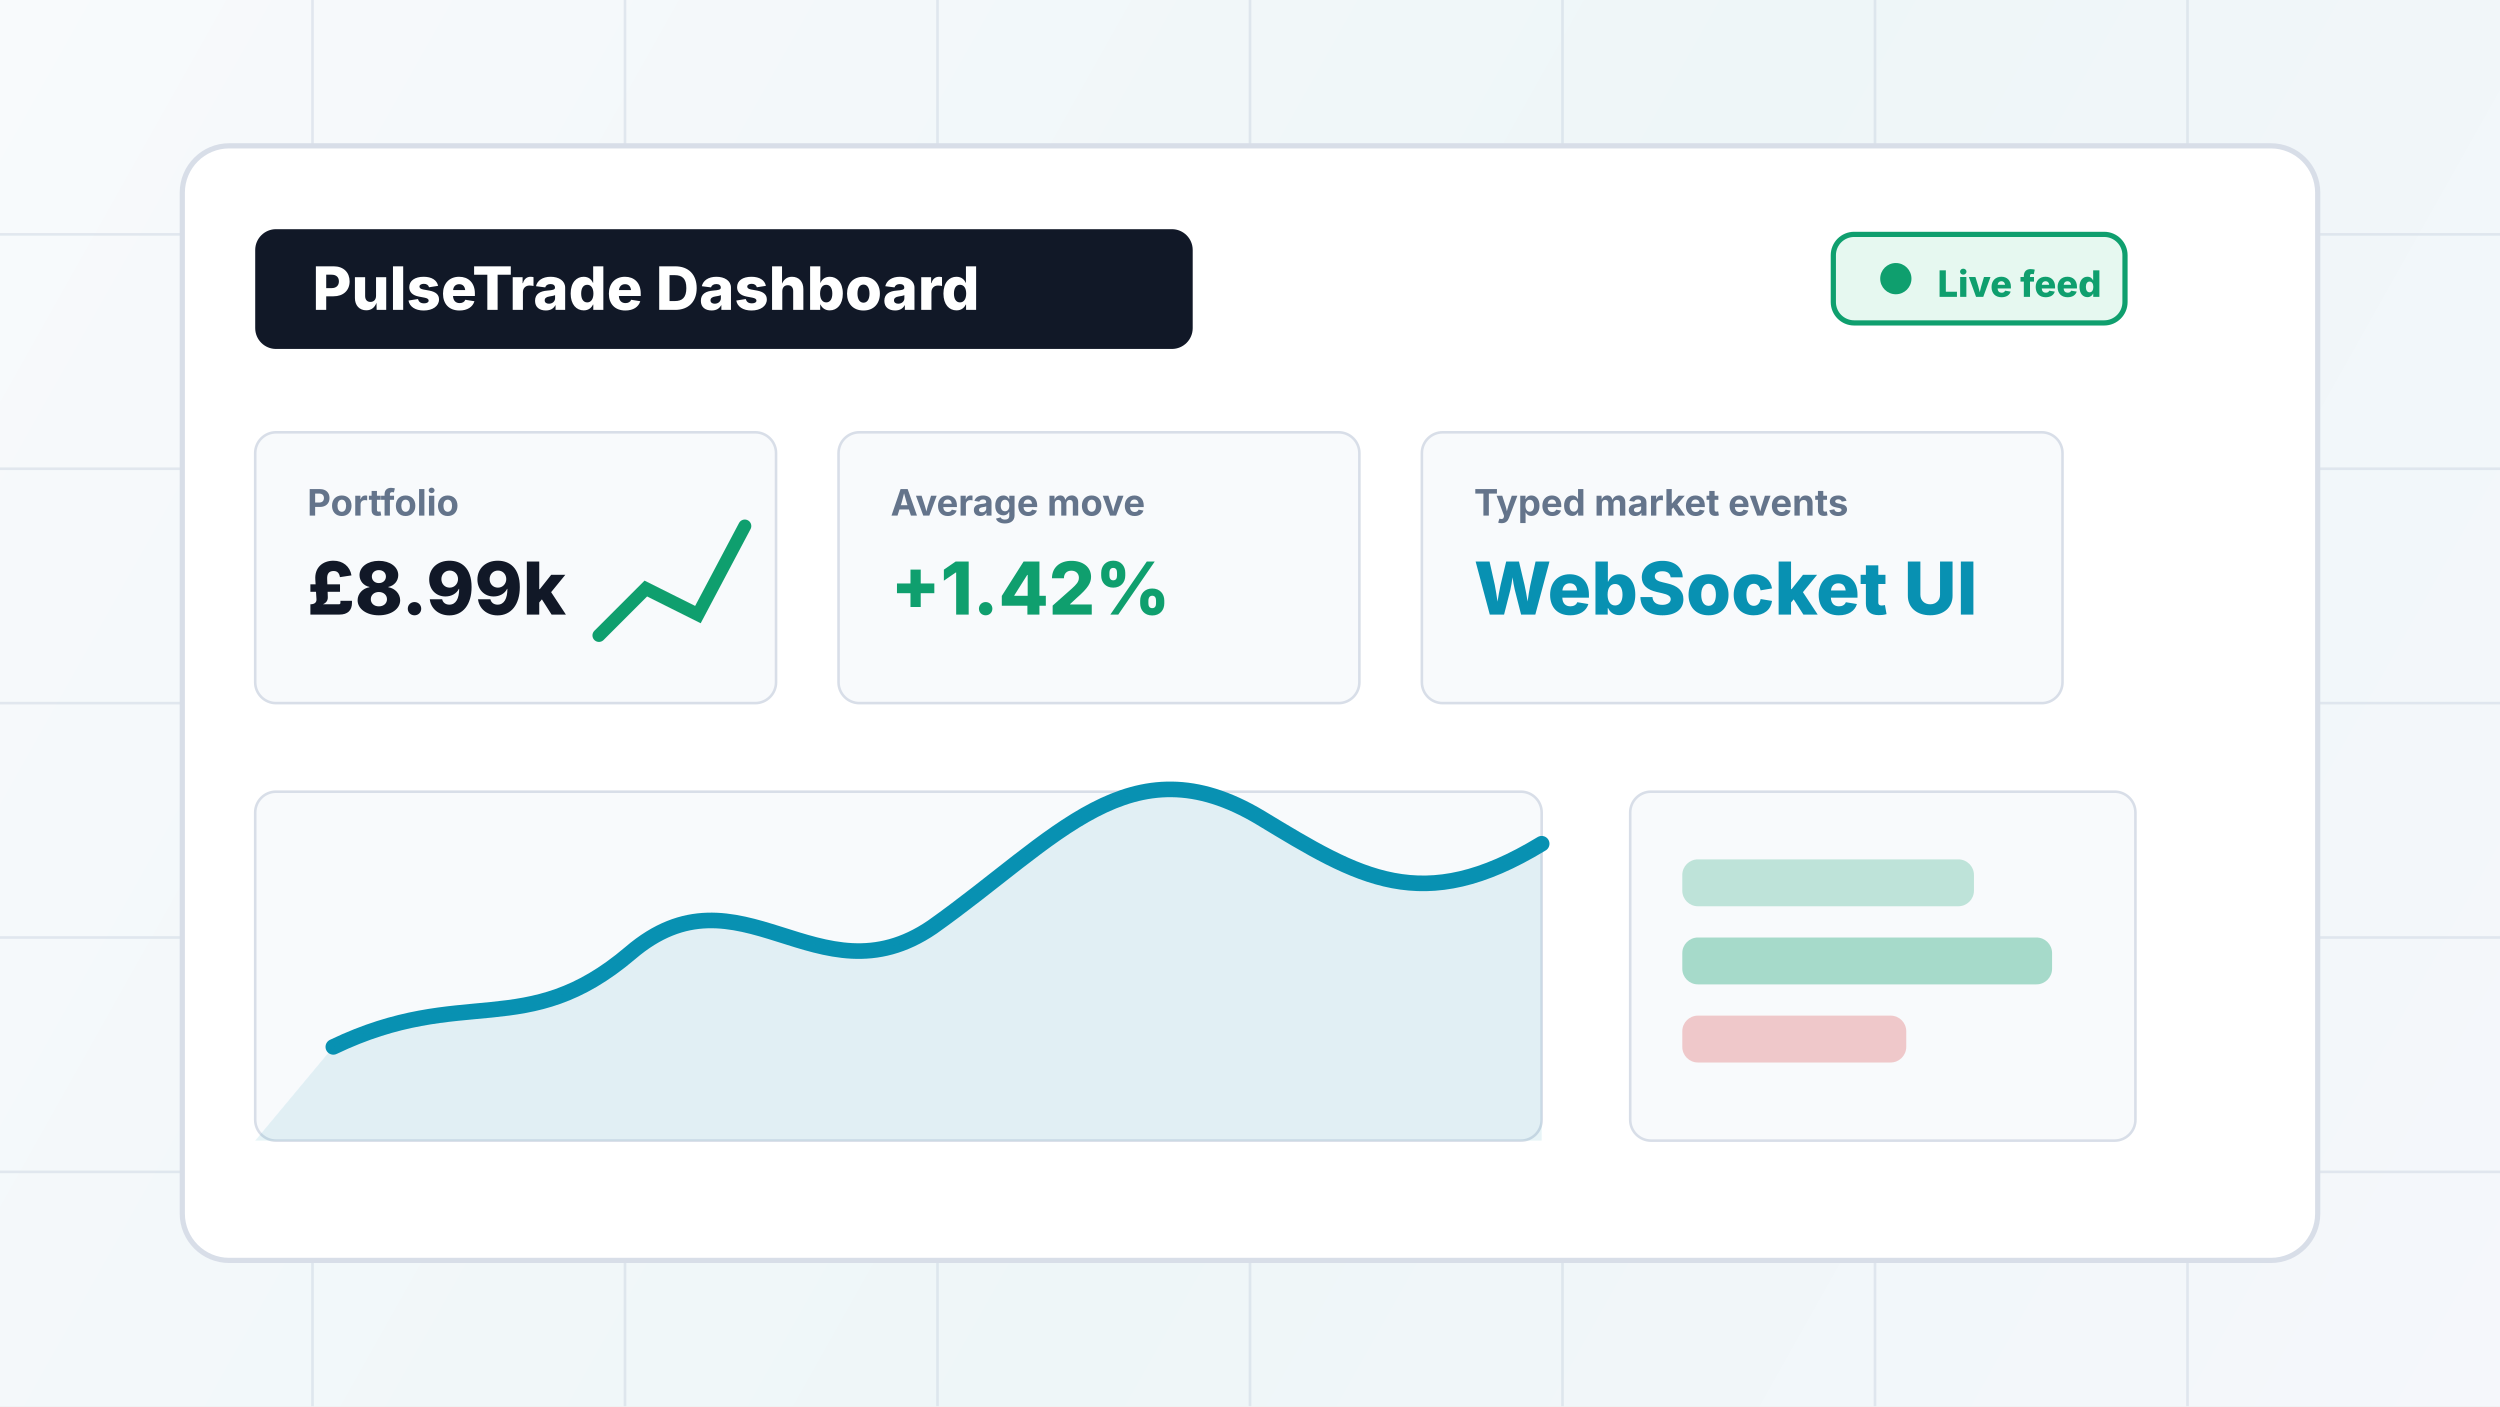
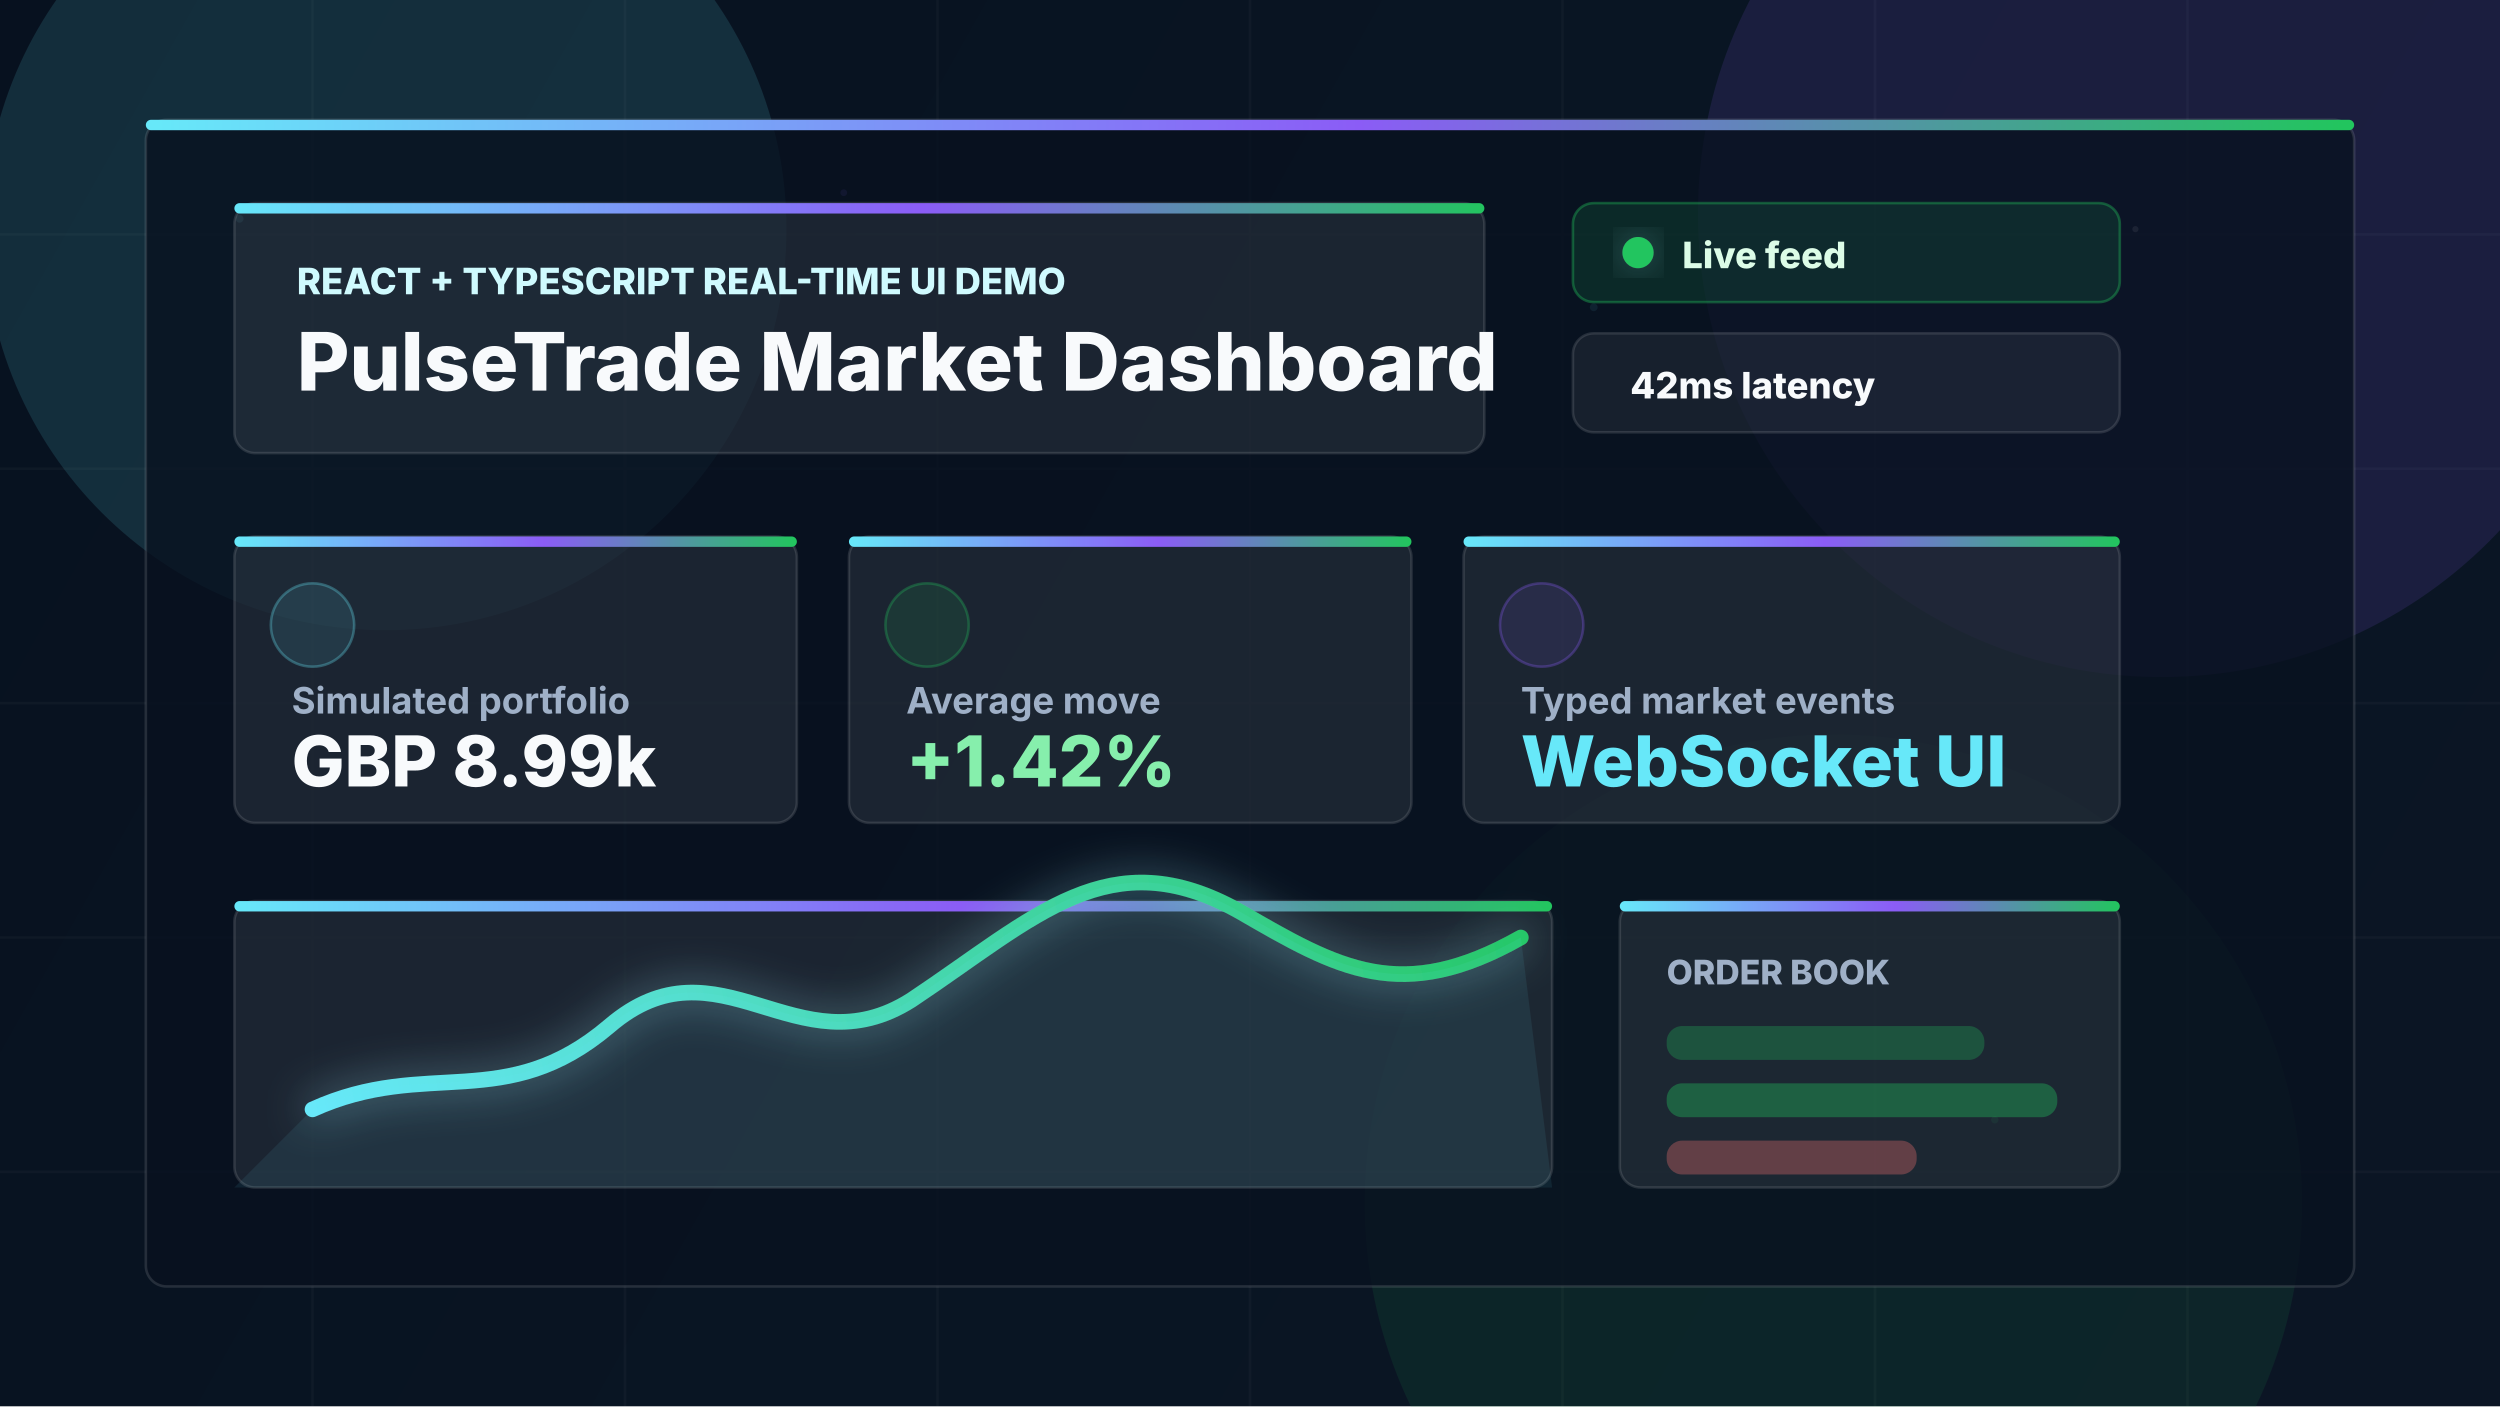
- <svg xmlns="http://www.w3.org/2000/svg" viewBox="0 0 960 540" role="img" aria-label="PulseTrade real-time dashboard preview">
+ <svg xmlns="http://www.w3.org/2000/svg" viewBox="0 0 960 540" role="img" aria-label="PulseTrade dark real-time dashboard preview">
  <defs>
-     <linearGradient id="pulseBg" x1="0" y1="0" x2="960" y2="540" gradientUnits="userSpaceOnUse">
-       <stop stop-color="#f8fafc" />
-       <stop offset="0.55" stop-color="#eef6f8" />
-       <stop offset="1" stop-color="#f5f7fb" />
+     <linearGradient id="bg" x1="0" y1="0" x2="960" y2="540" gradientUnits="userSpaceOnUse">
+       <stop stop-color="#07111f" />
+       <stop offset="0.48" stop-color="#091523" />
+       <stop offset="1" stop-color="#0b1524" />
    </linearGradient>
+     <linearGradient id="accentLine" x1="0" y1="0" x2="1" y2="0">
+       <stop stop-color="#67e8f9" />
+       <stop offset="0.55" stop-color="#8b5cf6" />
+       <stop offset="1" stop-color="#22c55e" />
+     </linearGradient>
+     <linearGradient id="chart" x1="98" y1="414" x2="594" y2="310" gradientUnits="userSpaceOnUse">
+       <stop stop-color="#67e8f9" />
+       <stop offset="1" stop-color="#22c55e" />
+     </linearGradient>
+     <filter id="glow" x="-30%" y="-30%" width="160%" height="160%">
+       <feGaussianBlur stdDeviation="8" result="blur" />
+       <feColorMatrix in="blur" type="matrix" values="0 0 0 0 0.404 0 0 0 0 0.91 0 0 0 0 0.976 0 0 0 0.45 0" />
+       <feMerge>
+         <feMergeNode />
+         <feMergeNode in="SourceGraphic" />
+       </feMerge>
+     </filter>
  </defs>
-   <rect width="960" height="540" fill="url(#pulseBg)" />
-   <g opacity=".5">
-     <path d="M0 90h960M0 180h960M0 270h960M0 360h960M0 450h960M120 0v540M240 0v540M360 0v540M480 0v540M600 0v540M720 0v540M840 0v540" stroke="#cbd5e1" stroke-width="1" />
+   <rect width="960" height="540" fill="url(#bg)" />
+   <g opacity=".34">
+     <path d="M0 90h960M0 180h960M0 270h960M0 360h960M0 450h960M120 0v540M240 0v540M360 0v540M480 0v540M600 0v540M720 0v540M840 0v540" stroke="#ffffff" stroke-opacity=".08" />
+     <circle cx="92" cy="84" r="1.5" fill="#67e8f9" />
+     <circle cx="194" cy="148" r="1.4" fill="#ffffff" />
+     <circle cx="324" cy="74" r="1.3" fill="#8b5cf6" />
+     <circle cx="612" cy="118" r="1.5" fill="#67e8f9" />
+     <circle cx="820" cy="88" r="1.2" fill="#ffffff" />
+     <circle cx="766" cy="430" r="1.4" fill="#22c55e" />
  </g>
-   <rect x="70" y="56" width="820" height="428" rx="18" fill="#ffffff" stroke="#d8dee8" stroke-width="2" />
-   <rect x="98" y="88" width="360" height="46" rx="8" fill="#111827" />
-   <text x="120" y="119" fill="#ffffff" font-family="Inter, Arial, sans-serif" font-size="23" font-weight="800">PulseTrade Dashboard</text>
-   <rect x="704" y="90" width="112" height="34" rx="8" fill="#e6f8f0" stroke="#0f9f6e" stroke-width="2" />
-   <circle cx="728" cy="107" r="6" fill="#0f9f6e" />
-   <text x="744" y="114" fill="#0f9f6e" font-family="Inter, Arial, sans-serif" font-size="14" font-weight="800">Live feed</text>
-   <g transform="translate(98 166)">
-     <rect width="200" height="104" rx="8" fill="#f8fafc" stroke="#d8dee8" />
-     <text x="20" y="32" fill="#64748b" font-family="Inter, Arial, sans-serif" font-size="14" font-weight="700">Portfolio</text>
-     <text x="20" y="70" fill="#111827" font-family="Inter, Arial, sans-serif" font-size="28" font-weight="800">£8.99k</text>
-     <path d="M132 78l18-18 20 10 18-34" fill="none" stroke="#0f9f6e" stroke-width="5" stroke-linecap="round" />
+   <circle cx="148" cy="88" r="154" fill="#67e8f9" opacity=".13" />
+   <circle cx="830" cy="82" r="178" fill="#8b5cf6" opacity=".13" />
+   <circle cx="704" cy="462" r="180" fill="#22c55e" opacity=".09" />
+   <rect x="56" y="46" width="848" height="448" rx="8" fill="#08111f" fill-opacity=".78" stroke="#ffffff" stroke-opacity=".12" />
+   <rect x="56" y="46" width="848" height="4" rx="2" fill="url(#accentLine)" />
+   <g transform="translate(90 78)">
+     <rect x="0" y="0" width="480" height="96" rx="8" fill="#ffffff" fill-opacity=".08" stroke="#ffffff" stroke-opacity=".12" />
+     <rect x="0" y="0" width="480" height="4" rx="2" fill="url(#accentLine)" />
+     <text x="24" y="35" fill="#cffafe" font-family="Inter, Arial, sans-serif" font-size="14" font-weight="800">REACT + TYPESCRIPT REAL-TIME UI DEMO</text>
+     <text x="24" y="72" fill="#f8fafc" font-family="Inter, Arial, sans-serif" font-size="31" font-weight="800">PulseTrade Market Dashboard</text>
  </g>
-   <g transform="translate(322 166)">
-     <rect width="200" height="104" rx="8" fill="#f8fafc" stroke="#d8dee8" />
-     <text x="20" y="32" fill="#64748b" font-family="Inter, Arial, sans-serif" font-size="14" font-weight="700">Average move</text>
-     <text x="20" y="70" fill="#0f9f6e" font-family="Inter, Arial, sans-serif" font-size="28" font-weight="800">+1.42%</text>
+   <g transform="translate(604 78)">
+     <rect width="210" height="38" rx="8" fill="#22c55e" fill-opacity=".13" stroke="#22c55e" stroke-opacity=".36" />
+     <circle cx="25" cy="19" r="6" fill="#22c55e" filter="url(#glow)" />
+     <text x="42" y="25" fill="#dcfce7" font-family="Inter, Arial, sans-serif" font-size="14" font-weight="800">Live feed</text>
+     <rect x="0" y="50" width="210" height="38" rx="8" fill="#ffffff" fill-opacity=".06" stroke="#ffffff" stroke-opacity=".12" />
+     <text x="22" y="75" fill="#f8fafc" font-family="Inter, Arial, sans-serif" font-size="14" font-weight="800">42ms latency</text>
  </g>
-   <g transform="translate(546 166)">
-     <rect width="246" height="104" rx="8" fill="#f8fafc" stroke="#d8dee8" />
-     <text x="20" y="32" fill="#64748b" font-family="Inter, Arial, sans-serif" font-size="14" font-weight="700">Typed market events</text>
-     <text x="20" y="70" fill="#0891b2" font-family="Inter, Arial, sans-serif" font-size="28" font-weight="800">WebSocket UI</text>
+   <g transform="translate(90 206)">
+     <rect width="216" height="110" rx="8" fill="#ffffff" fill-opacity=".08" stroke="#ffffff" stroke-opacity=".12" />
+     <rect width="216" height="4" rx="2" fill="url(#accentLine)" />
+     <circle cx="30" cy="34" r="16" fill="#67e8f9" fill-opacity=".11" stroke="#67e8f9" stroke-opacity=".3" />
+     <text x="22" y="68" fill="#9fb0c7" font-family="Inter, Arial, sans-serif" font-size="14" font-weight="700">Simulated portfolio</text>
+     <text x="22" y="96" fill="#f8fafc" font-family="Inter, Arial, sans-serif" font-size="27" font-weight="800">GBP 8.99k</text>
  </g>
-   <g transform="translate(98 304)">
-     <rect width="494" height="134" rx="8" fill="#f8fafc" stroke="#d8dee8" />
-     <path d="M30 98C80 74 104 96 144 62c42-36 72 20 116-10 48-34 76-72 126-42 38 23 62 38 108 10" fill="none" stroke="#0891b2" stroke-width="6" stroke-linecap="round" stroke-linejoin="round" />
-     <path d="M30 98C80 74 104 96 144 62c42-36 72 20 116-10 48-34 76-72 126-42 38 23 62 38 108 10L494 134H0V134Z" fill="#0891b2" opacity=".1" />
+   <g transform="translate(326 206)">
+     <rect width="216" height="110" rx="8" fill="#ffffff" fill-opacity=".08" stroke="#ffffff" stroke-opacity=".12" />
+     <rect width="216" height="4" rx="2" fill="url(#accentLine)" />
+     <circle cx="30" cy="34" r="16" fill="#22c55e" fill-opacity=".12" stroke="#22c55e" stroke-opacity=".3" />
+     <text x="22" y="68" fill="#9fb0c7" font-family="Inter, Arial, sans-serif" font-size="14" font-weight="700">Average move</text>
+     <text x="22" y="96" fill="#86efac" font-family="Inter, Arial, sans-serif" font-size="27" font-weight="800">+1.42%</text>
  </g>
-   <g transform="translate(626 304)">
-     <rect width="194" height="134" rx="8" fill="#f8fafc" stroke="#d8dee8" />
-     <rect x="20" y="26" width="112" height="18" rx="6" fill="#0f9f6e" opacity=".25" />
-     <rect x="20" y="56" width="142" height="18" rx="6" fill="#0f9f6e" opacity=".35" />
-     <rect x="20" y="86" width="86" height="18" rx="6" fill="#d94848" opacity=".28" />
+   <g transform="translate(562 206)">
+     <rect width="252" height="110" rx="8" fill="#ffffff" fill-opacity=".08" stroke="#ffffff" stroke-opacity=".12" />
+     <rect width="252" height="4" rx="2" fill="url(#accentLine)" />
+     <circle cx="30" cy="34" r="16" fill="#8b5cf6" fill-opacity=".12" stroke="#8b5cf6" stroke-opacity=".3" />
+     <text x="22" y="68" fill="#9fb0c7" font-family="Inter, Arial, sans-serif" font-size="14" font-weight="700">Typed market events</text>
+     <text x="22" y="96" fill="#67e8f9" font-family="Inter, Arial, sans-serif" font-size="27" font-weight="800">WebSocket UI</text>
+   </g>
+   <g transform="translate(90 346)">
+     <rect width="506" height="110" rx="8" fill="#ffffff" fill-opacity=".08" stroke="#ffffff" stroke-opacity=".12" />
+     <rect width="506" height="4" rx="2" fill="url(#accentLine)" />
+     <path d="M30 80C74 60 104 82 144 48c42-36 72 18 116-10 48-32 76-62 126-34 38 22 62 36 108 10" fill="none" stroke="url(#chart)" stroke-width="6" stroke-linecap="round" stroke-linejoin="round" filter="url(#glow)" />
+     <path d="M30 80C74 60 104 82 144 48c42-36 72 18 116-10 48-32 76-62 126-34 38 22 62 36 108 10L506 110H0V110Z" fill="#67e8f9" opacity=".08" />
+   </g>
+   <g transform="translate(622 346)">
+     <rect width="192" height="110" rx="8" fill="#ffffff" fill-opacity=".08" stroke="#ffffff" stroke-opacity=".12" />
+     <rect width="192" height="4" rx="2" fill="url(#accentLine)" />
+     <text x="18" y="32" fill="#9fb0c7" font-family="Inter, Arial, sans-serif" font-size="13" font-weight="800">ORDER BOOK</text>
+     <rect x="18" y="48" width="122" height="13" rx="6" fill="#22c55e" opacity=".28" />
+     <rect x="18" y="70" width="150" height="13" rx="6" fill="#22c55e" opacity=".36" />
+     <rect x="18" y="92" width="96" height="13" rx="6" fill="#f87171" opacity=".32" />
  </g>
</svg>
